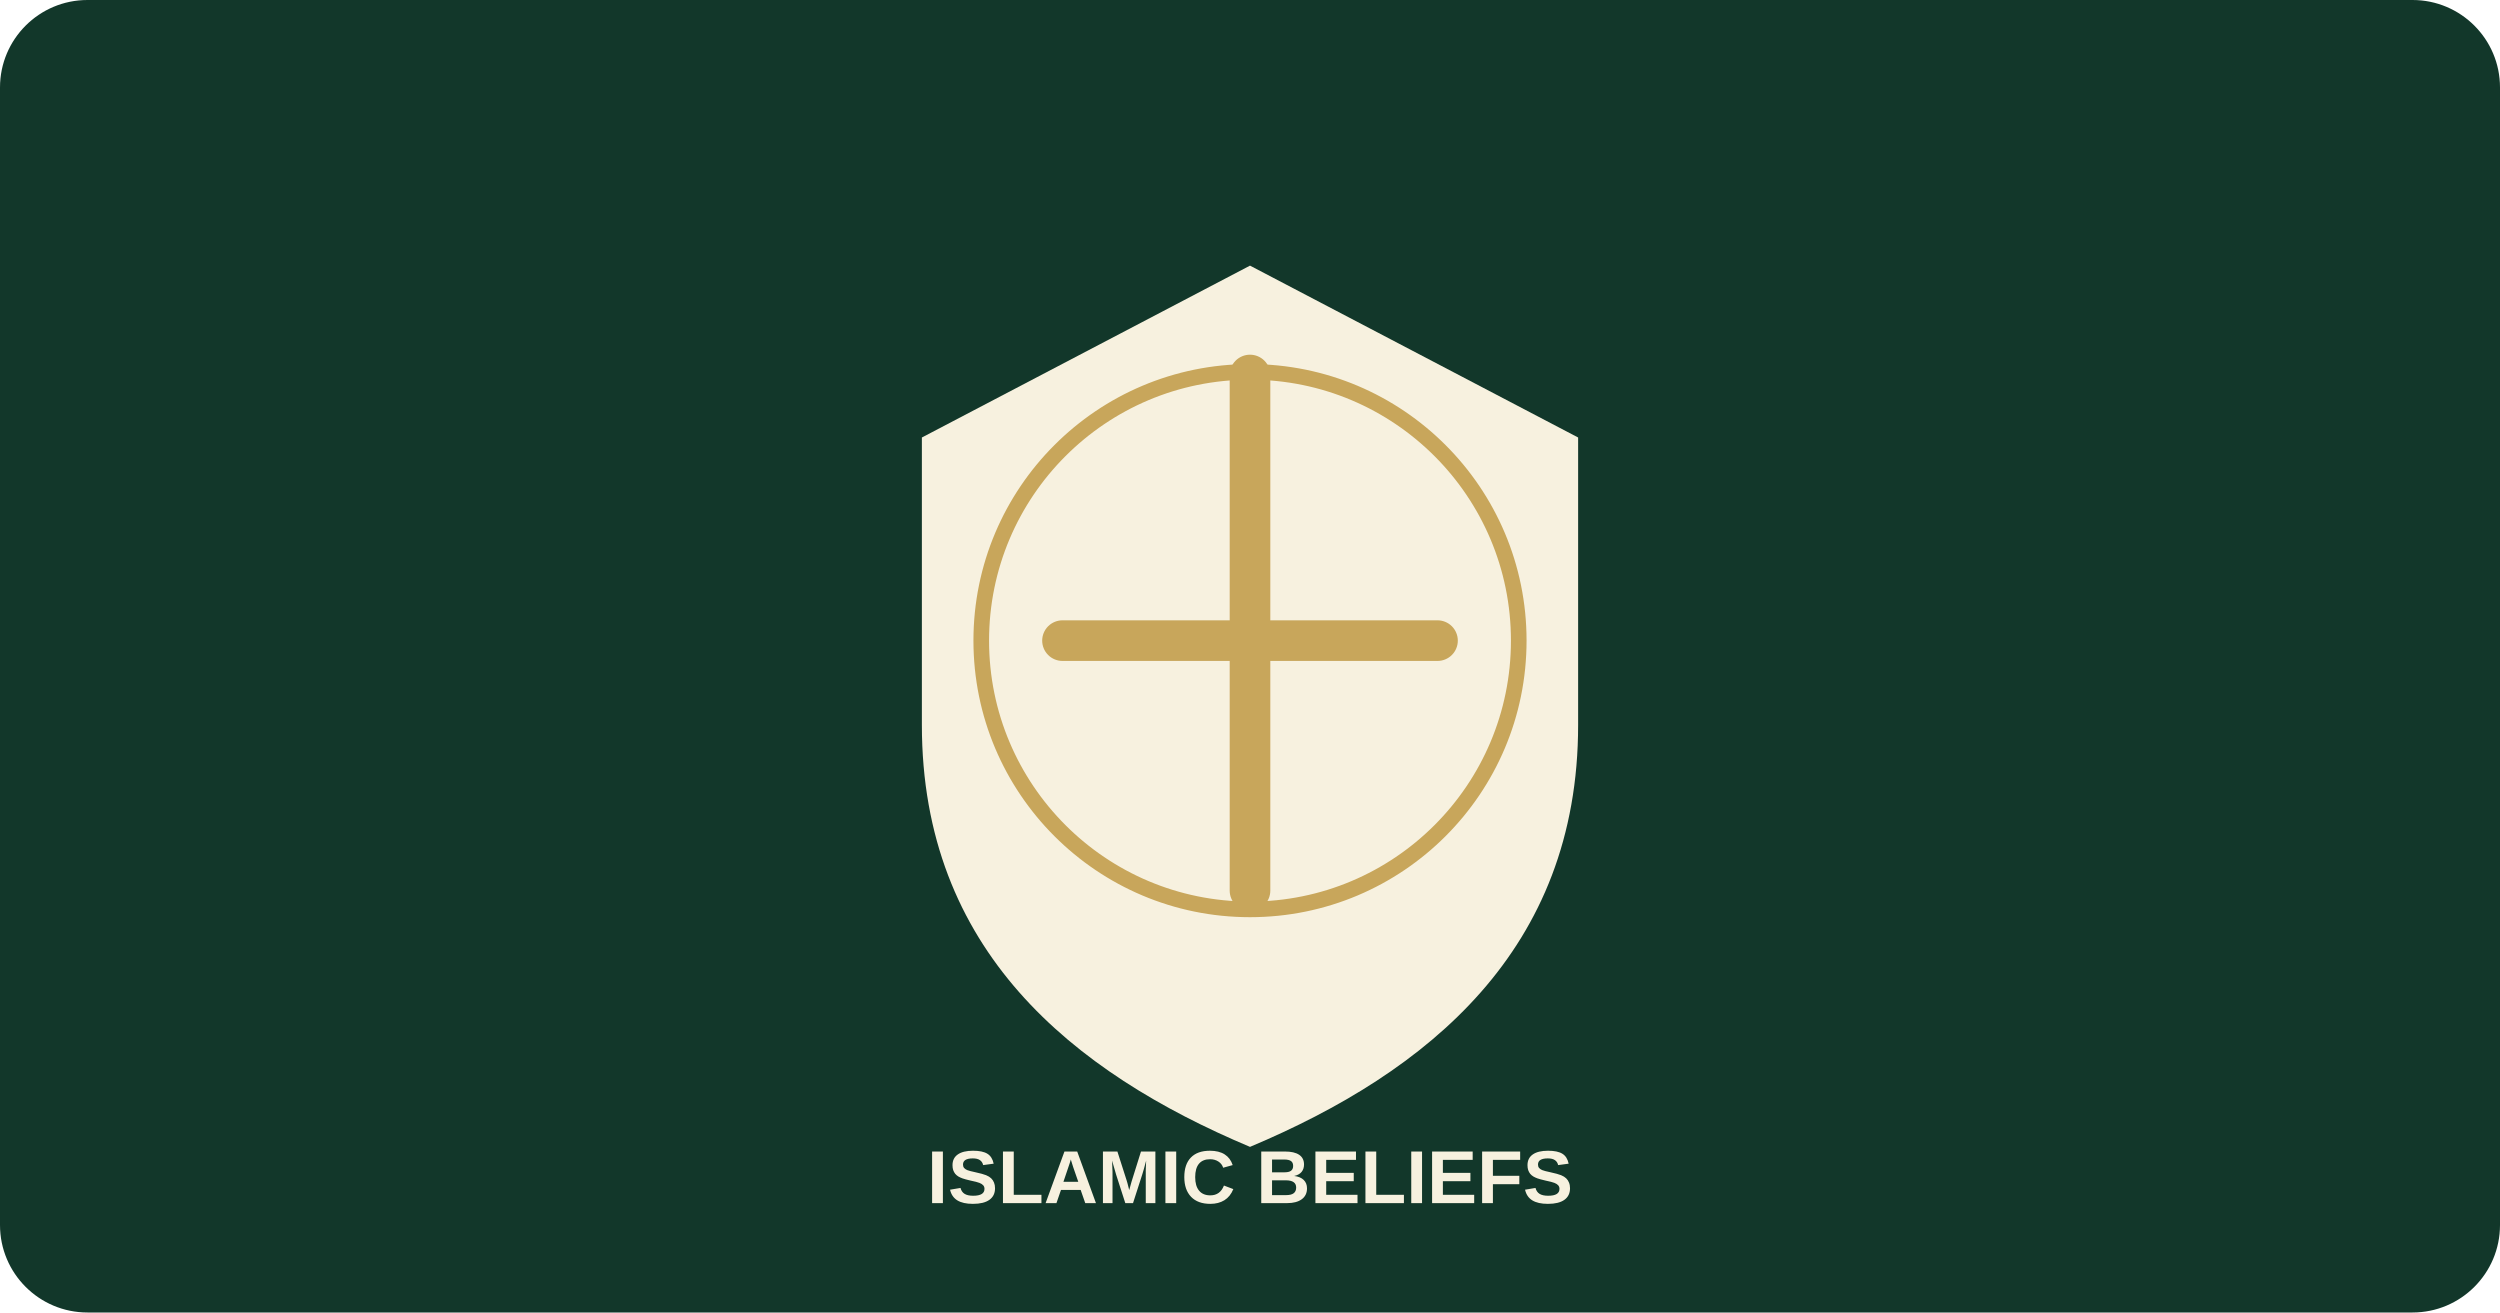
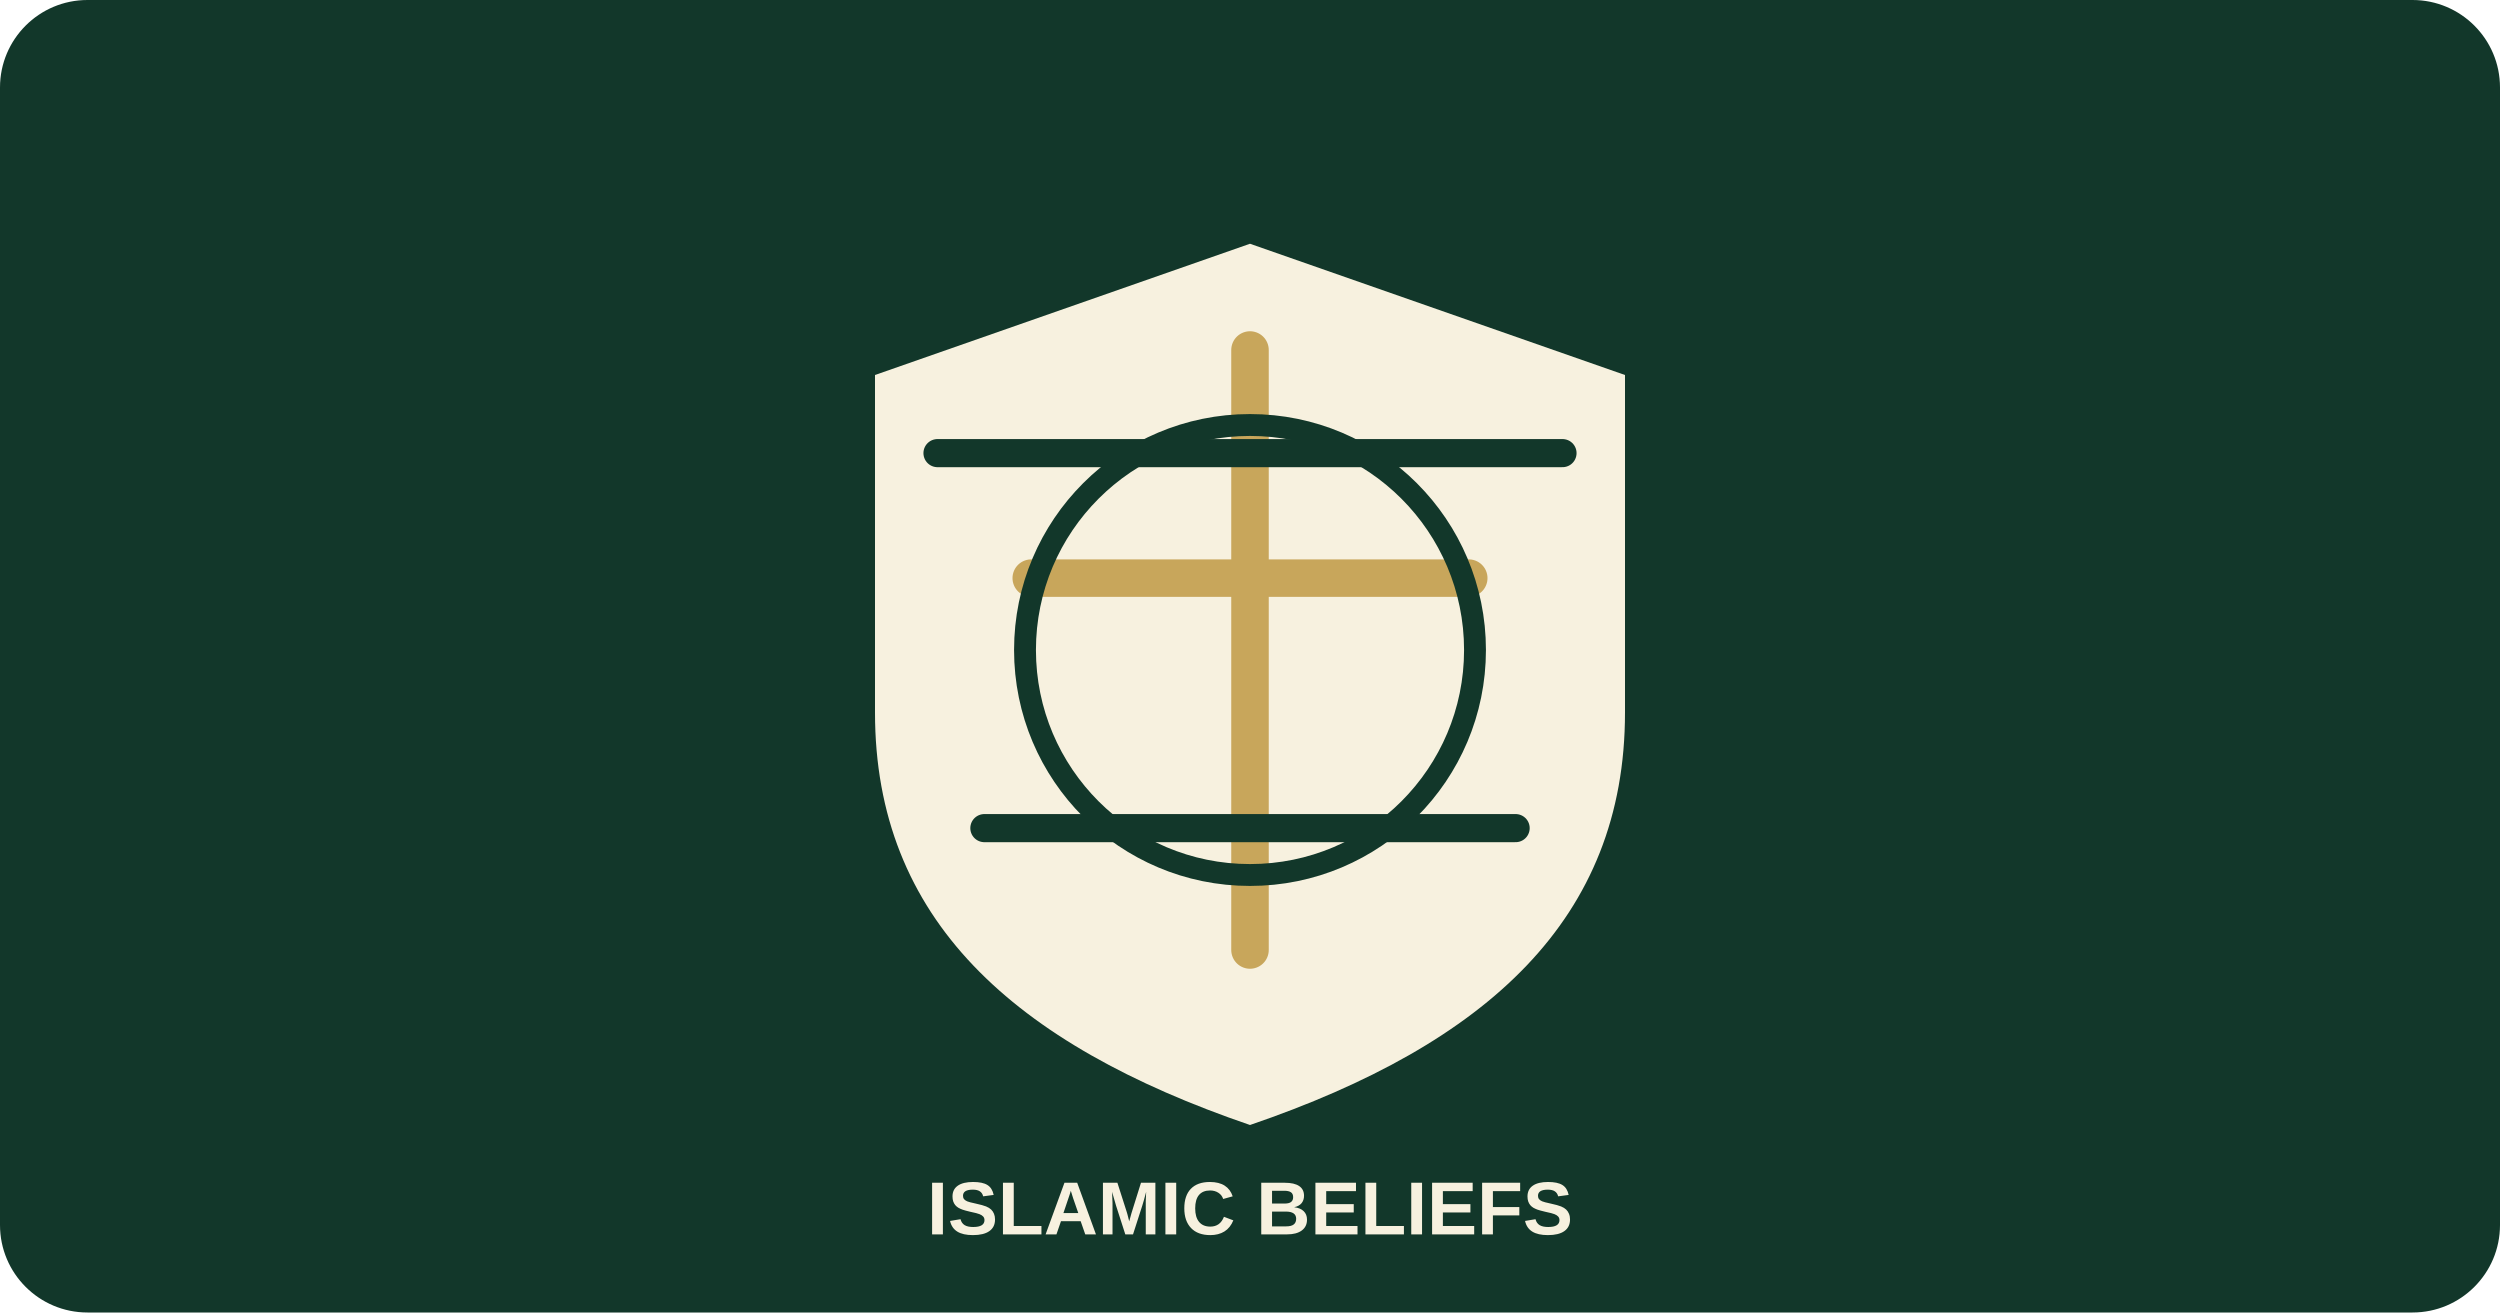
<svg xmlns="http://www.w3.org/2000/svg" viewBox="0 0 800 420">
  <rect width="800" height="420" rx="28" fill="#12372a" />
-   <path d="M400 85l105 55v92c0 72-48 111-105 135-57-24-105-63-105-135v-92z" fill="#f7f1df" />
-   <path d="M400 120v165M340 205h120" stroke="#c8a65b" stroke-width="13" stroke-linecap="round" />
-   <circle cx="400" cy="205" r="86" fill="none" stroke="#c8a65b" stroke-width="5" />
-   <text x="400" y="385" text-anchor="middle" font-family="Arial,sans-serif" font-size="24" font-weight="700" fill="#f7f1df">ISLAMIC BELIEFS</text>
+   <path d="M400 78L520 120V228C520 294 476 334 400 360C324 334 280 294 280 228V120Z" fill="#f7f1df" />
+   <path d="M400 112V304" stroke="#c8a65b" stroke-width="12" stroke-linecap="round" />
+   <path d="M330 185H470" stroke="#c8a65b" stroke-width="12" stroke-linecap="round" />
+   <path d="M300 145H500" stroke="#12372a" stroke-width="9" stroke-linecap="round" />
+   <path d="M315 265H485" stroke="#12372a" stroke-width="9" stroke-linecap="round" />
+   <circle cx="400" cy="208" r="72" fill="none" stroke="#12372a" stroke-width="7" />
+   <text x="400" y="395" text-anchor="middle" font-family="Arial,sans-serif" font-size="24" font-weight="700" fill="#f7f1df">ISLAMIC BELIEFS</text>
</svg>
